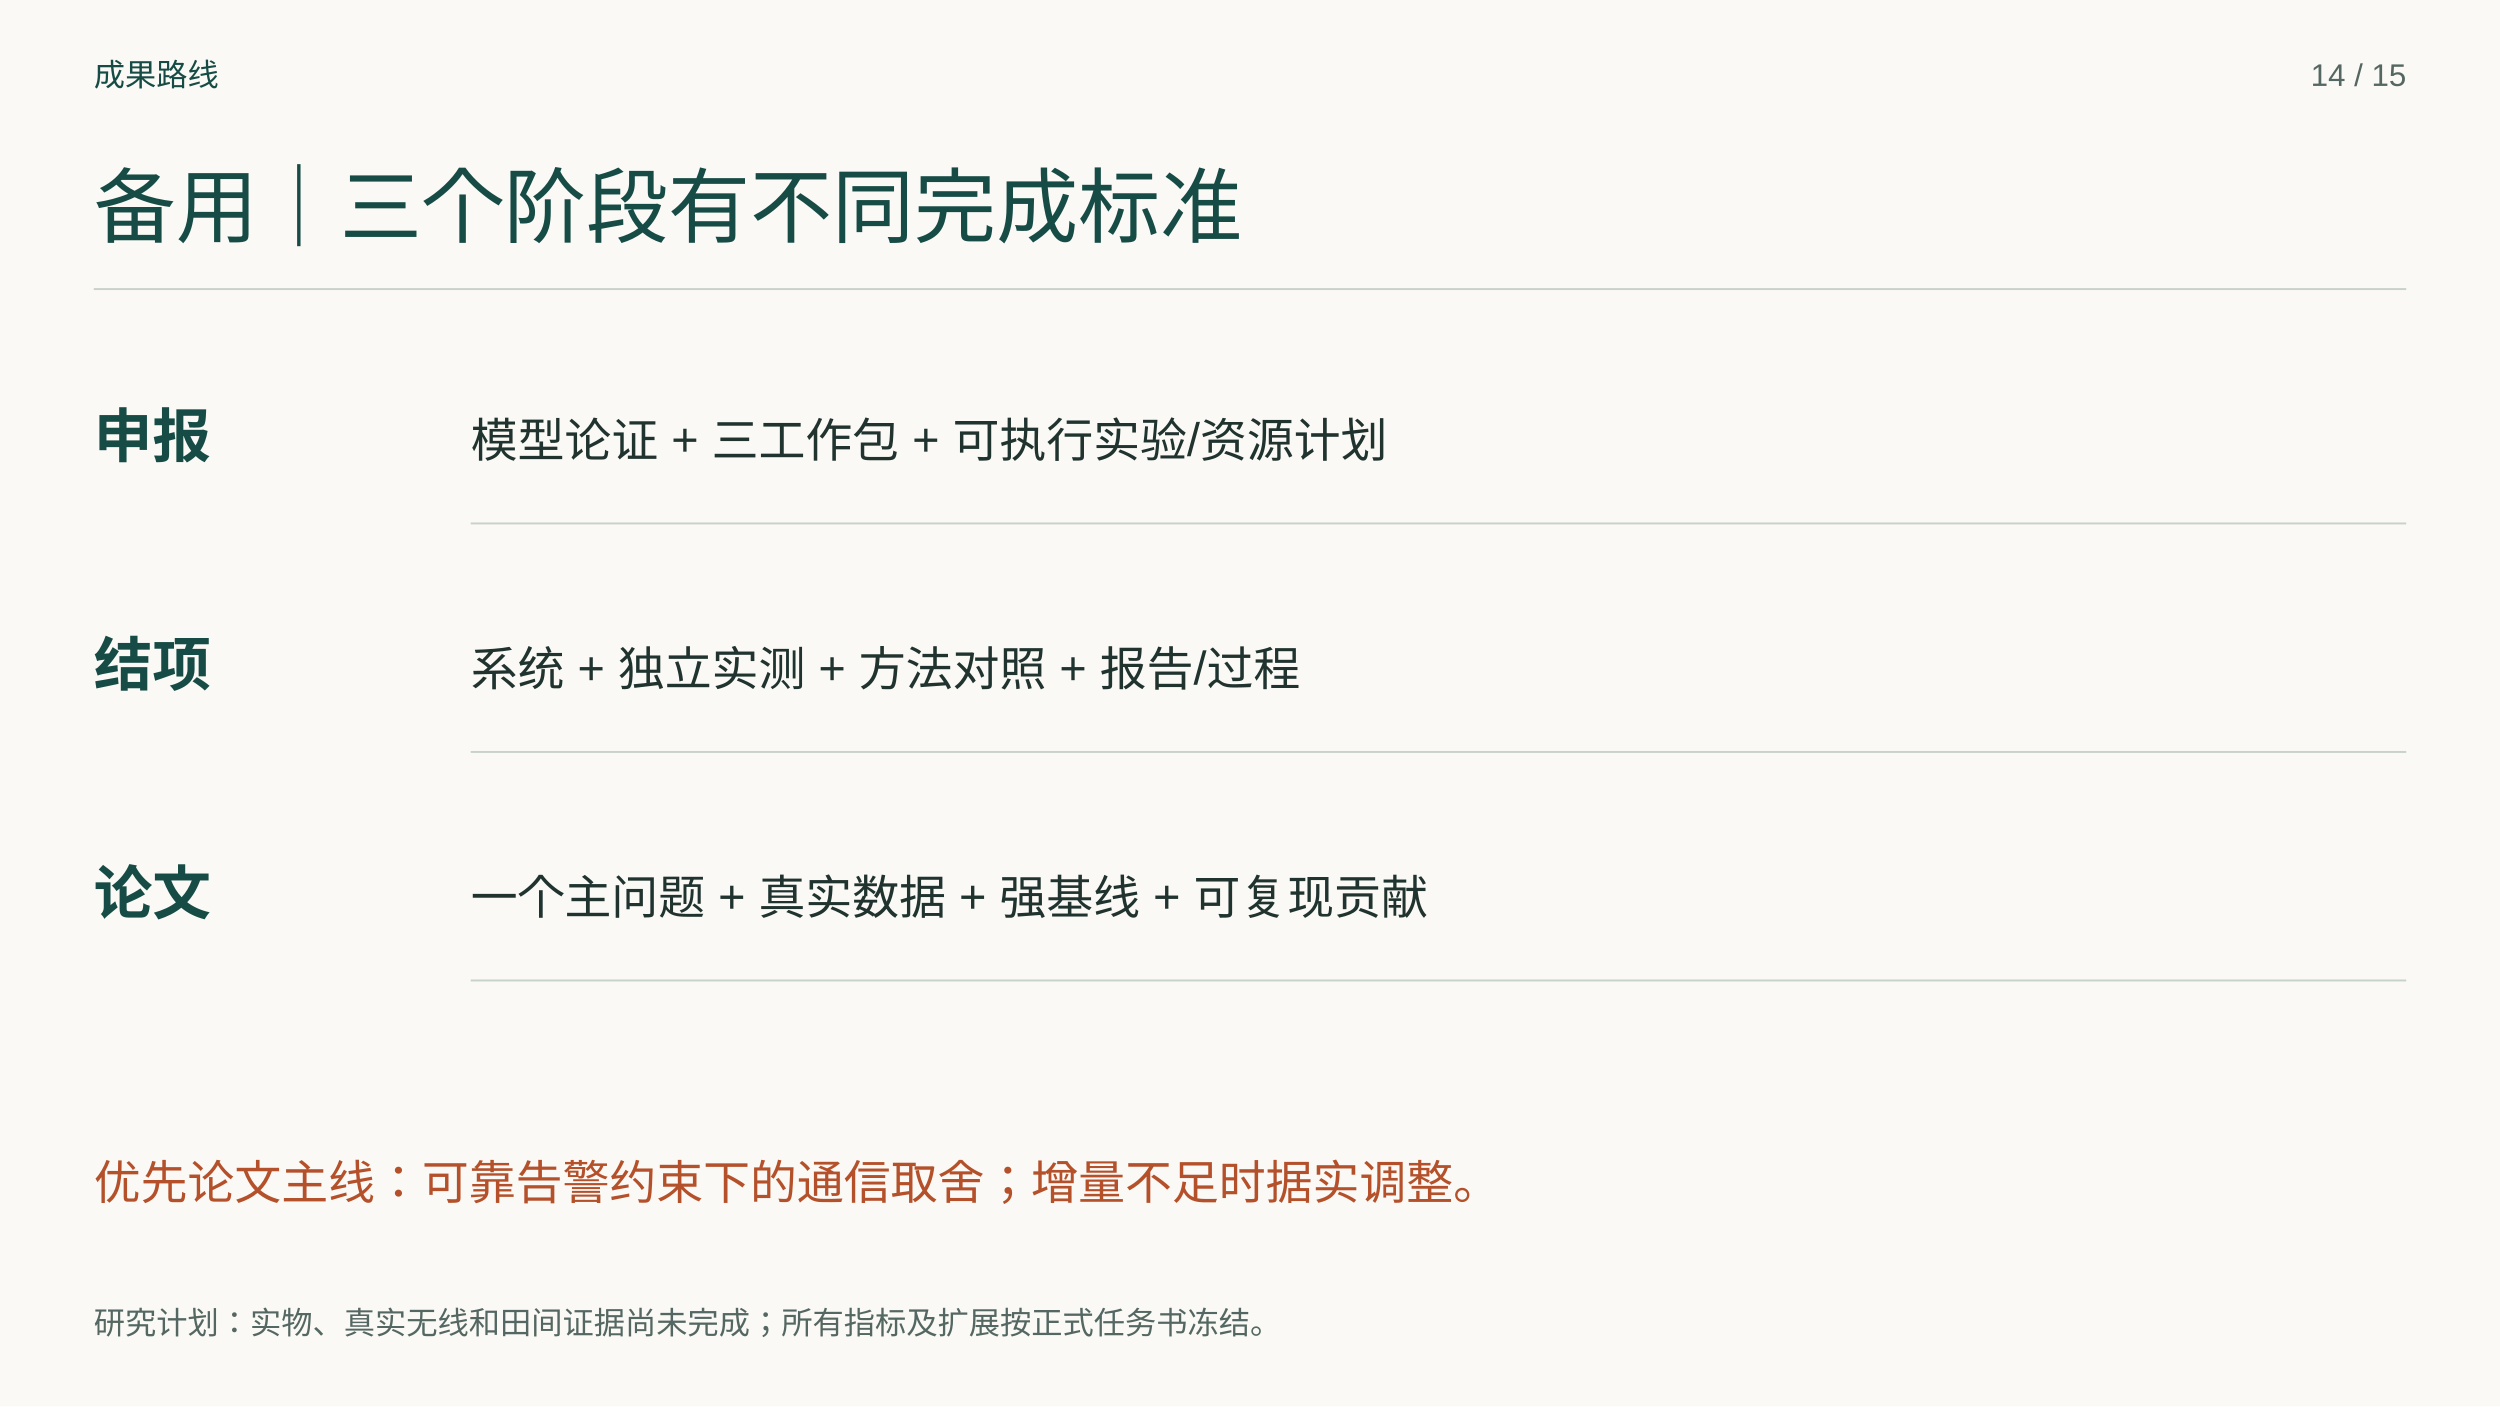
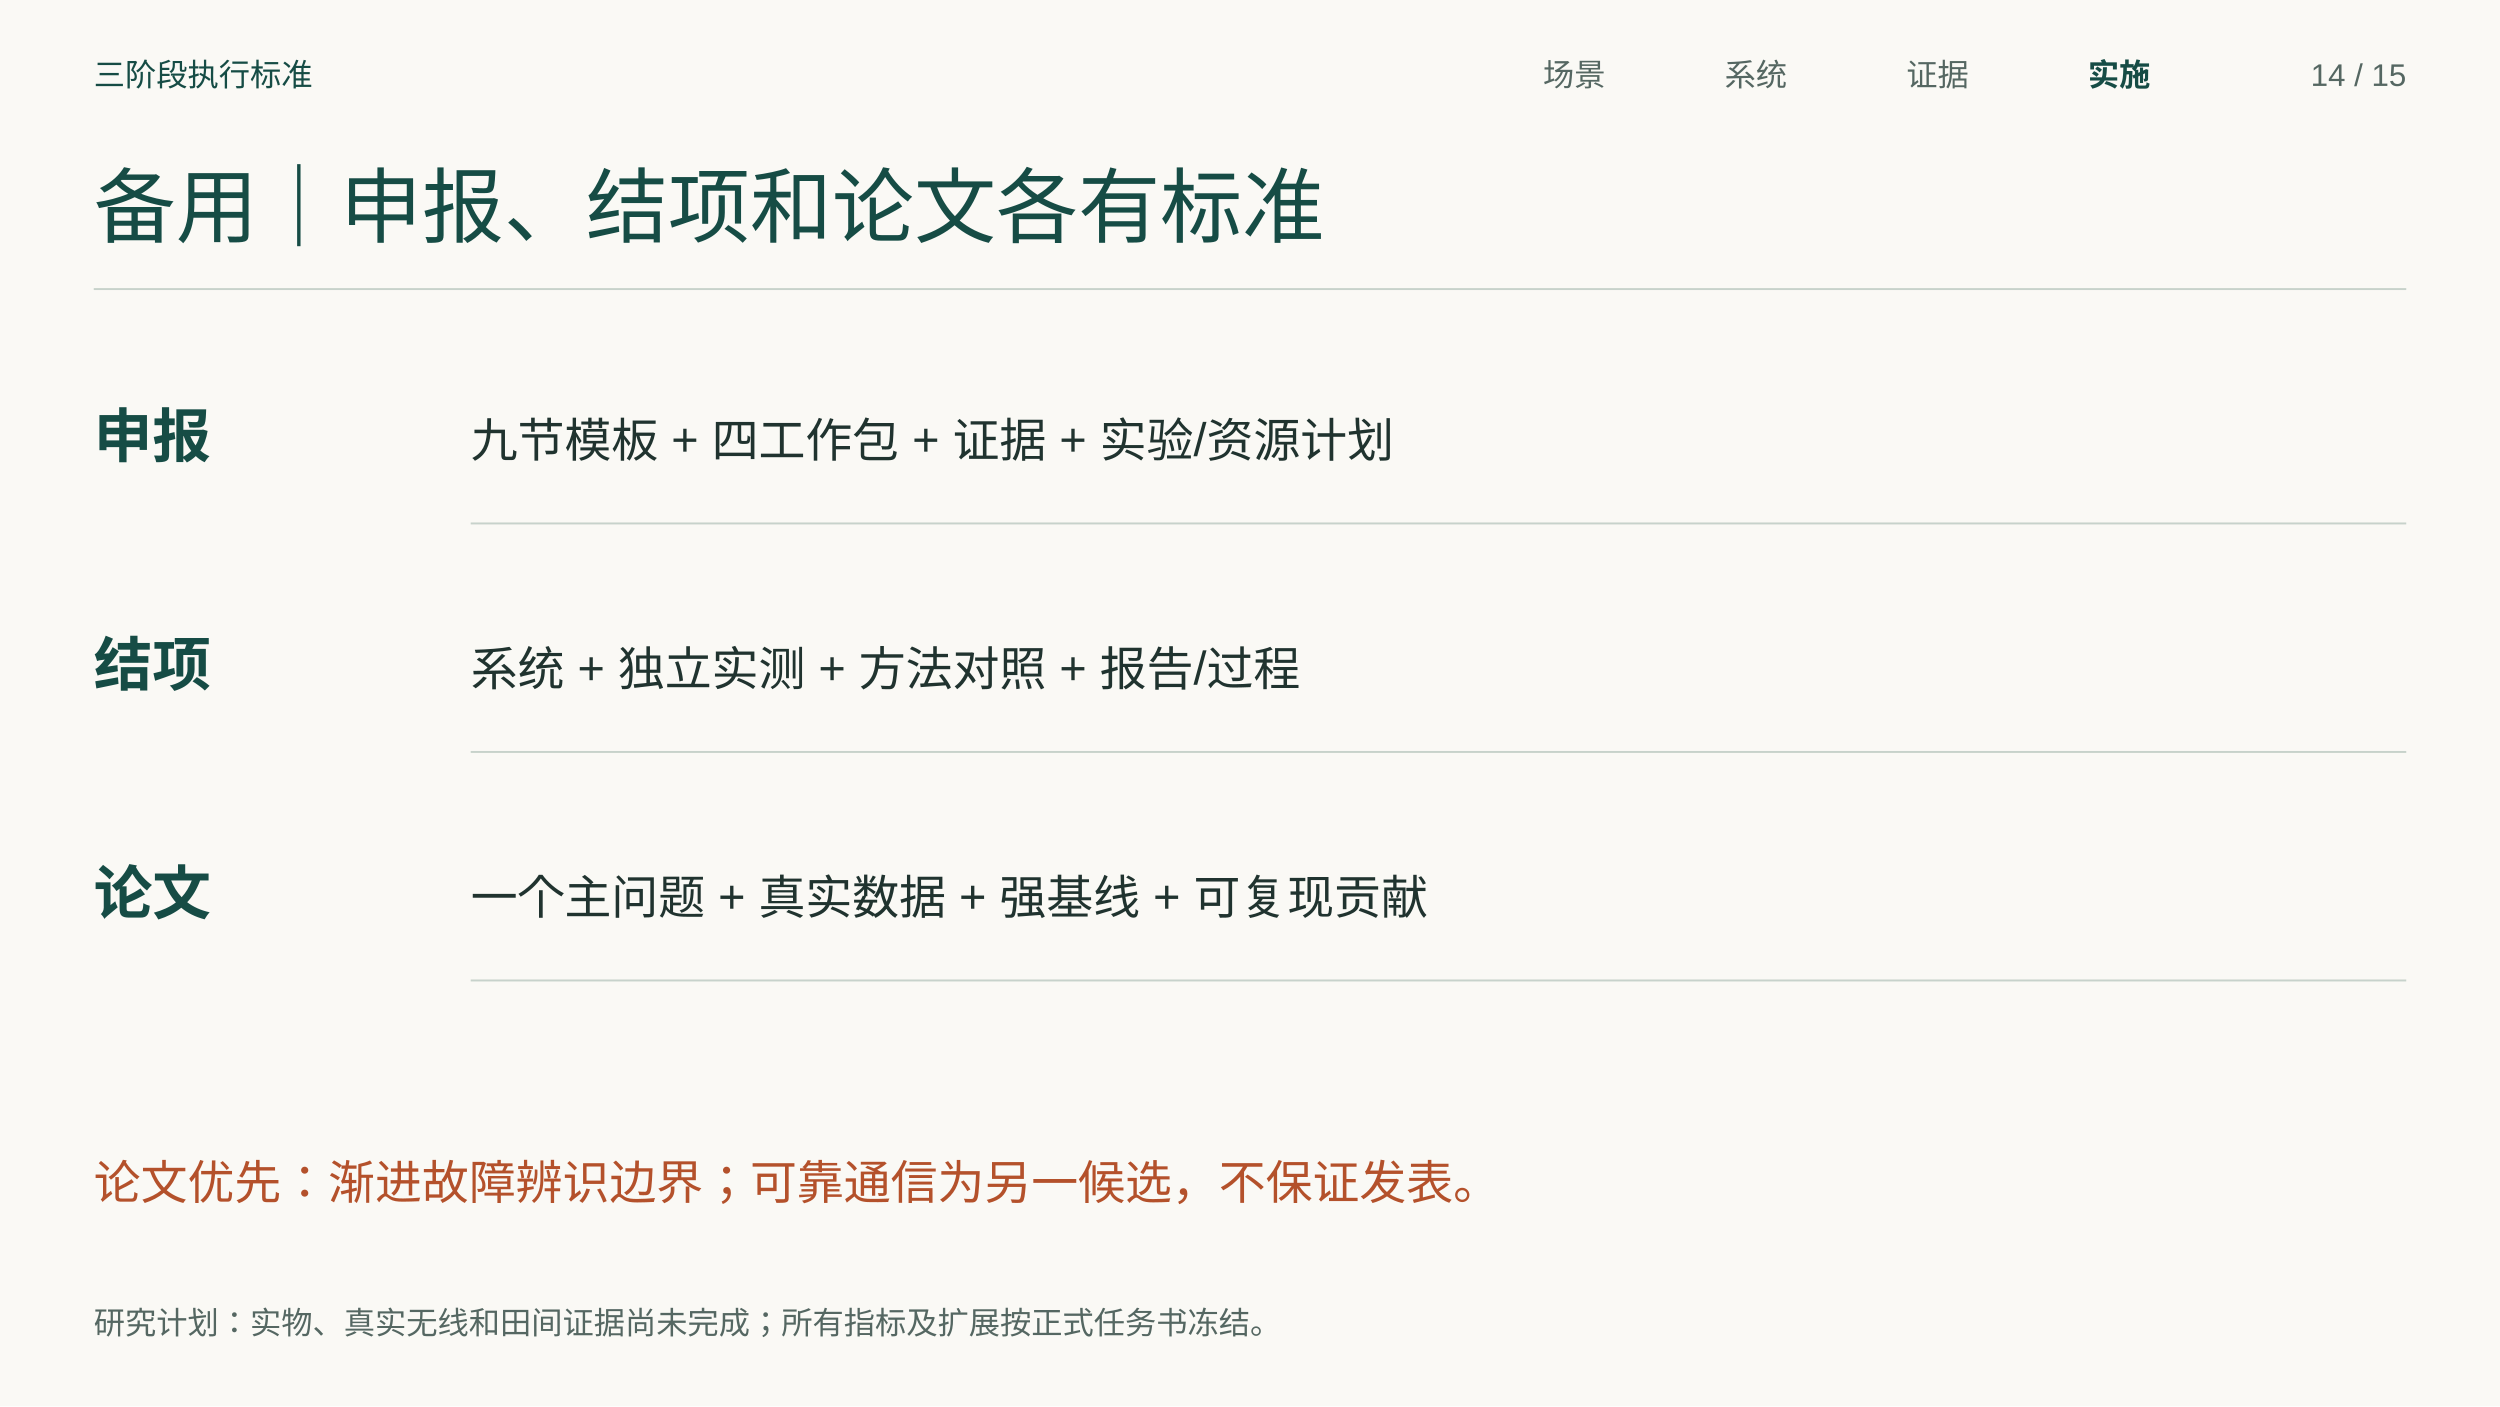
<svg xmlns="http://www.w3.org/2000/svg" viewBox="0 0 1280 720" data-pptx-page-role="content" font-family="Microsoft YaHei, Arial">
  <rect id="page-background" data-pptx-role="background" x="0" y="0" width="1280" height="720" rx="0" fill="#FAF9F5" stroke="none" />
-   <text id="page-kicker" data-pptx-role="header" x="48" y="44" font-size="16" fill="#164C45">成果路线</text>
+   <text id="page-kicker" data-pptx-role="header" x="48" y="44" font-size="16" fill="#164C45">三阶段执行标准</text>
+   <text id="page-route-0" data-pptx-role="header" x="790" y="44" font-size="16" fill="#556762">场景</text>
+   <text id="page-route-1" data-pptx-role="header" x="883" y="44" font-size="16" fill="#556762">系统</text>
+   <text id="page-route-2" data-pptx-role="header" x="976" y="44" font-size="16" fill="#556762">证据</text>
+   <text id="page-route-3" data-pptx-role="header" x="1069" y="44" font-size="16" fill="#164C45" font-weight="bold">实施</text>
  <g id="page-title" data-pptx-bounds="48 65 1184 95">
-     <text x="48" y="121" font-family="SimHei, Arial" font-size="42" fill="#164C45" text-anchor="start">备用｜三个阶段有不同完成标准</text>
+     <text x="48" y="121" font-family="SimHei, Arial" font-size="42" fill="#164C45" text-anchor="start">备用｜申报、结项和论文各有标准</text>
  </g>
  <line id="header-rule" data-pptx-role="decoration" x1="48" y1="148" x2="1232" y2="148" stroke="#C7D2CB" stroke-width="1" />
  <text id="source-footer" data-pptx-role="footer" x="48" y="683" font-size="16" fill="#556762">研究计划：实物、真实无线和田间证据尚未完成；所有指标及扩展按正式任务书冻结。</text>
  <text id="page-number" data-pptx-role="page-number" x="1232" y="44" font-size="16" text-anchor="end" fill="#556762">14 / 15</text>
  <g id="three-phase-contract" data-pptx-bounds="48 175 1184 467">
    <text x="48" y="234" font-size="30" fill="#164C45" text-anchor="start" font-weight="bold">申报</text>
-     <text x="241" y="234" font-size="24" fill="#20332F">模型论证 + 三工作包 + 可执行实验/资源计划</text>
+     <text x="241" y="234" font-size="24" fill="#20332F">九节模板 + 四工作包 + 证据 + 实验/资源计划</text>
    <line x1="241" y1="268" x2="1232" y2="268" stroke="#C7D2CB" stroke-width="1" />
    <text x="48" y="351" font-size="30" fill="#164C45" text-anchor="start" font-weight="bold">结项</text>
    <text x="241" y="351" font-size="24" fill="#20332F">系统 + 独立实测 + 方法对照 + 报告/过程</text>
    <line x1="241" y1="385" x2="1232" y2="385" stroke="#C7D2CB" stroke-width="1" />
    <text x="48" y="468" font-size="30" fill="#164C45" text-anchor="start" font-weight="bold">论文</text>
    <text x="241" y="468" font-size="24" fill="#20332F">一个主问题 + 真实数据 + 强基线 + 可复现贡献</text>
    <line x1="241" y1="502" x2="1232" y2="502" stroke="#C7D2CB" stroke-width="1" />
-     <text x="48" y="614" font-size="24" fill="#B4512B" text-anchor="start">优先论文主线：可靠告警约束下的通信取舍；增量不足时据实调整。</text>
+     <text x="48" y="614" font-size="24" fill="#B4512B" text-anchor="start">论文优先：渐进故障辨识边界；可靠通信为另一候选，不保证发表。</text>
  </g>
</svg>
